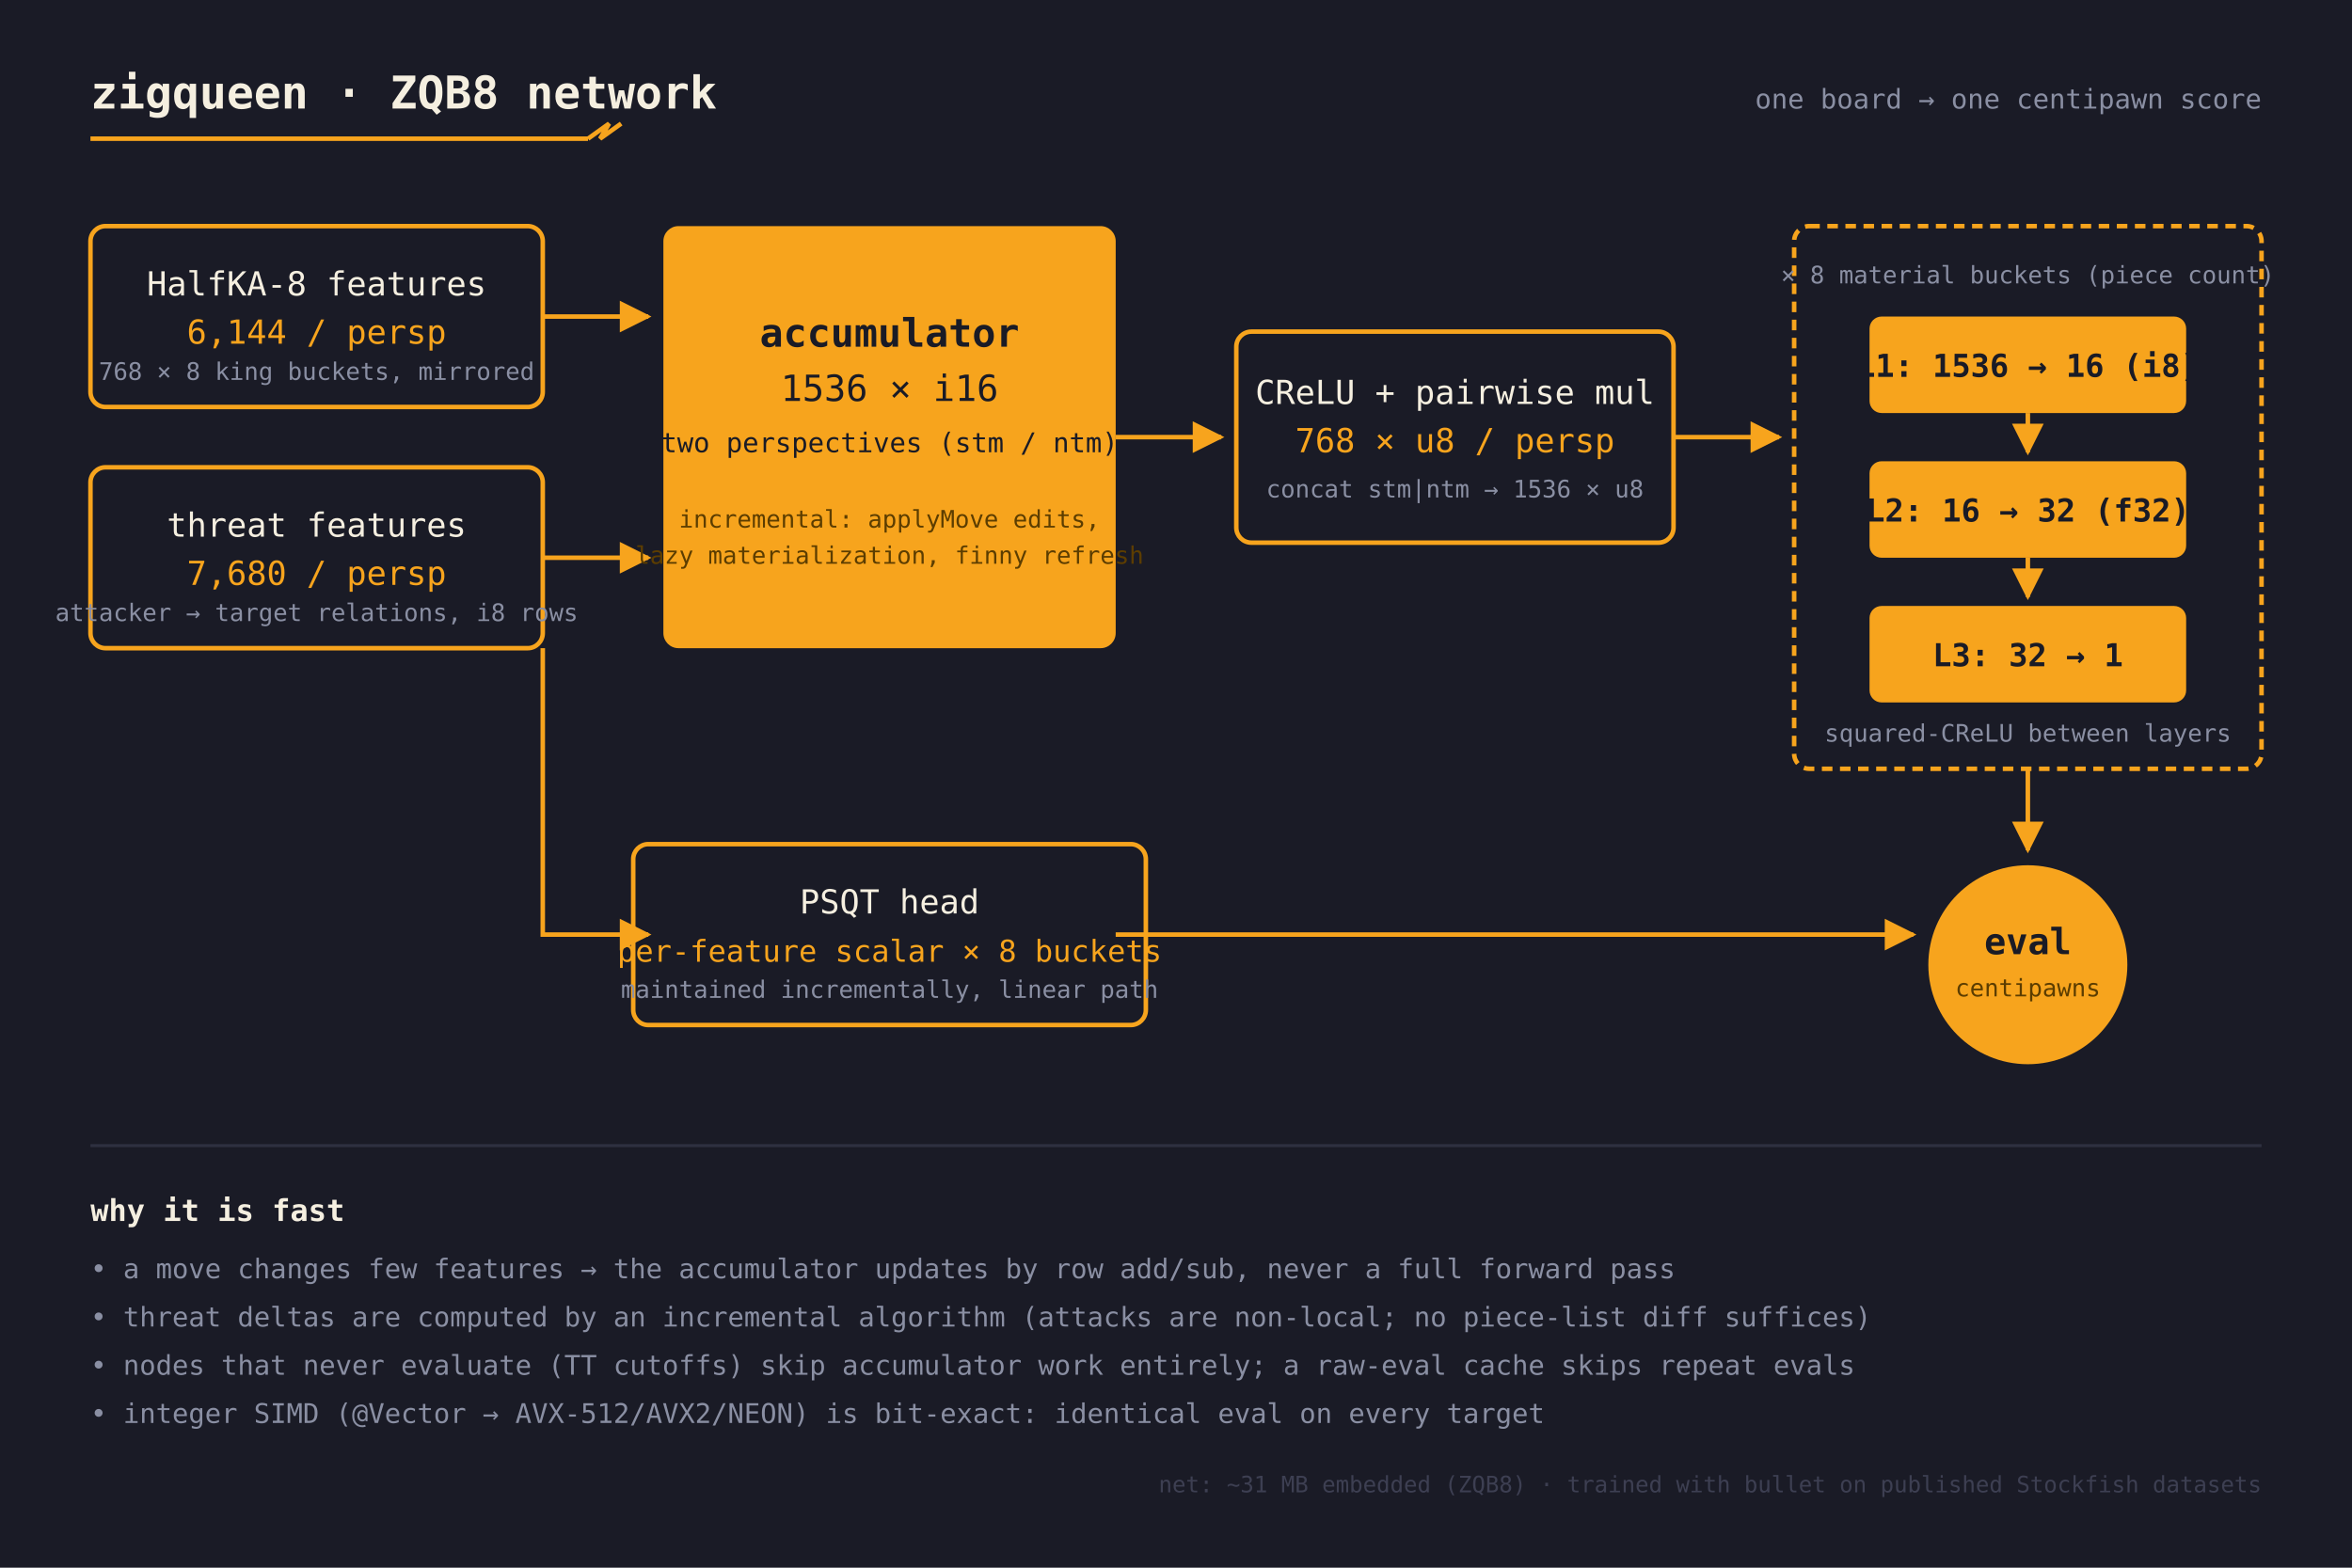
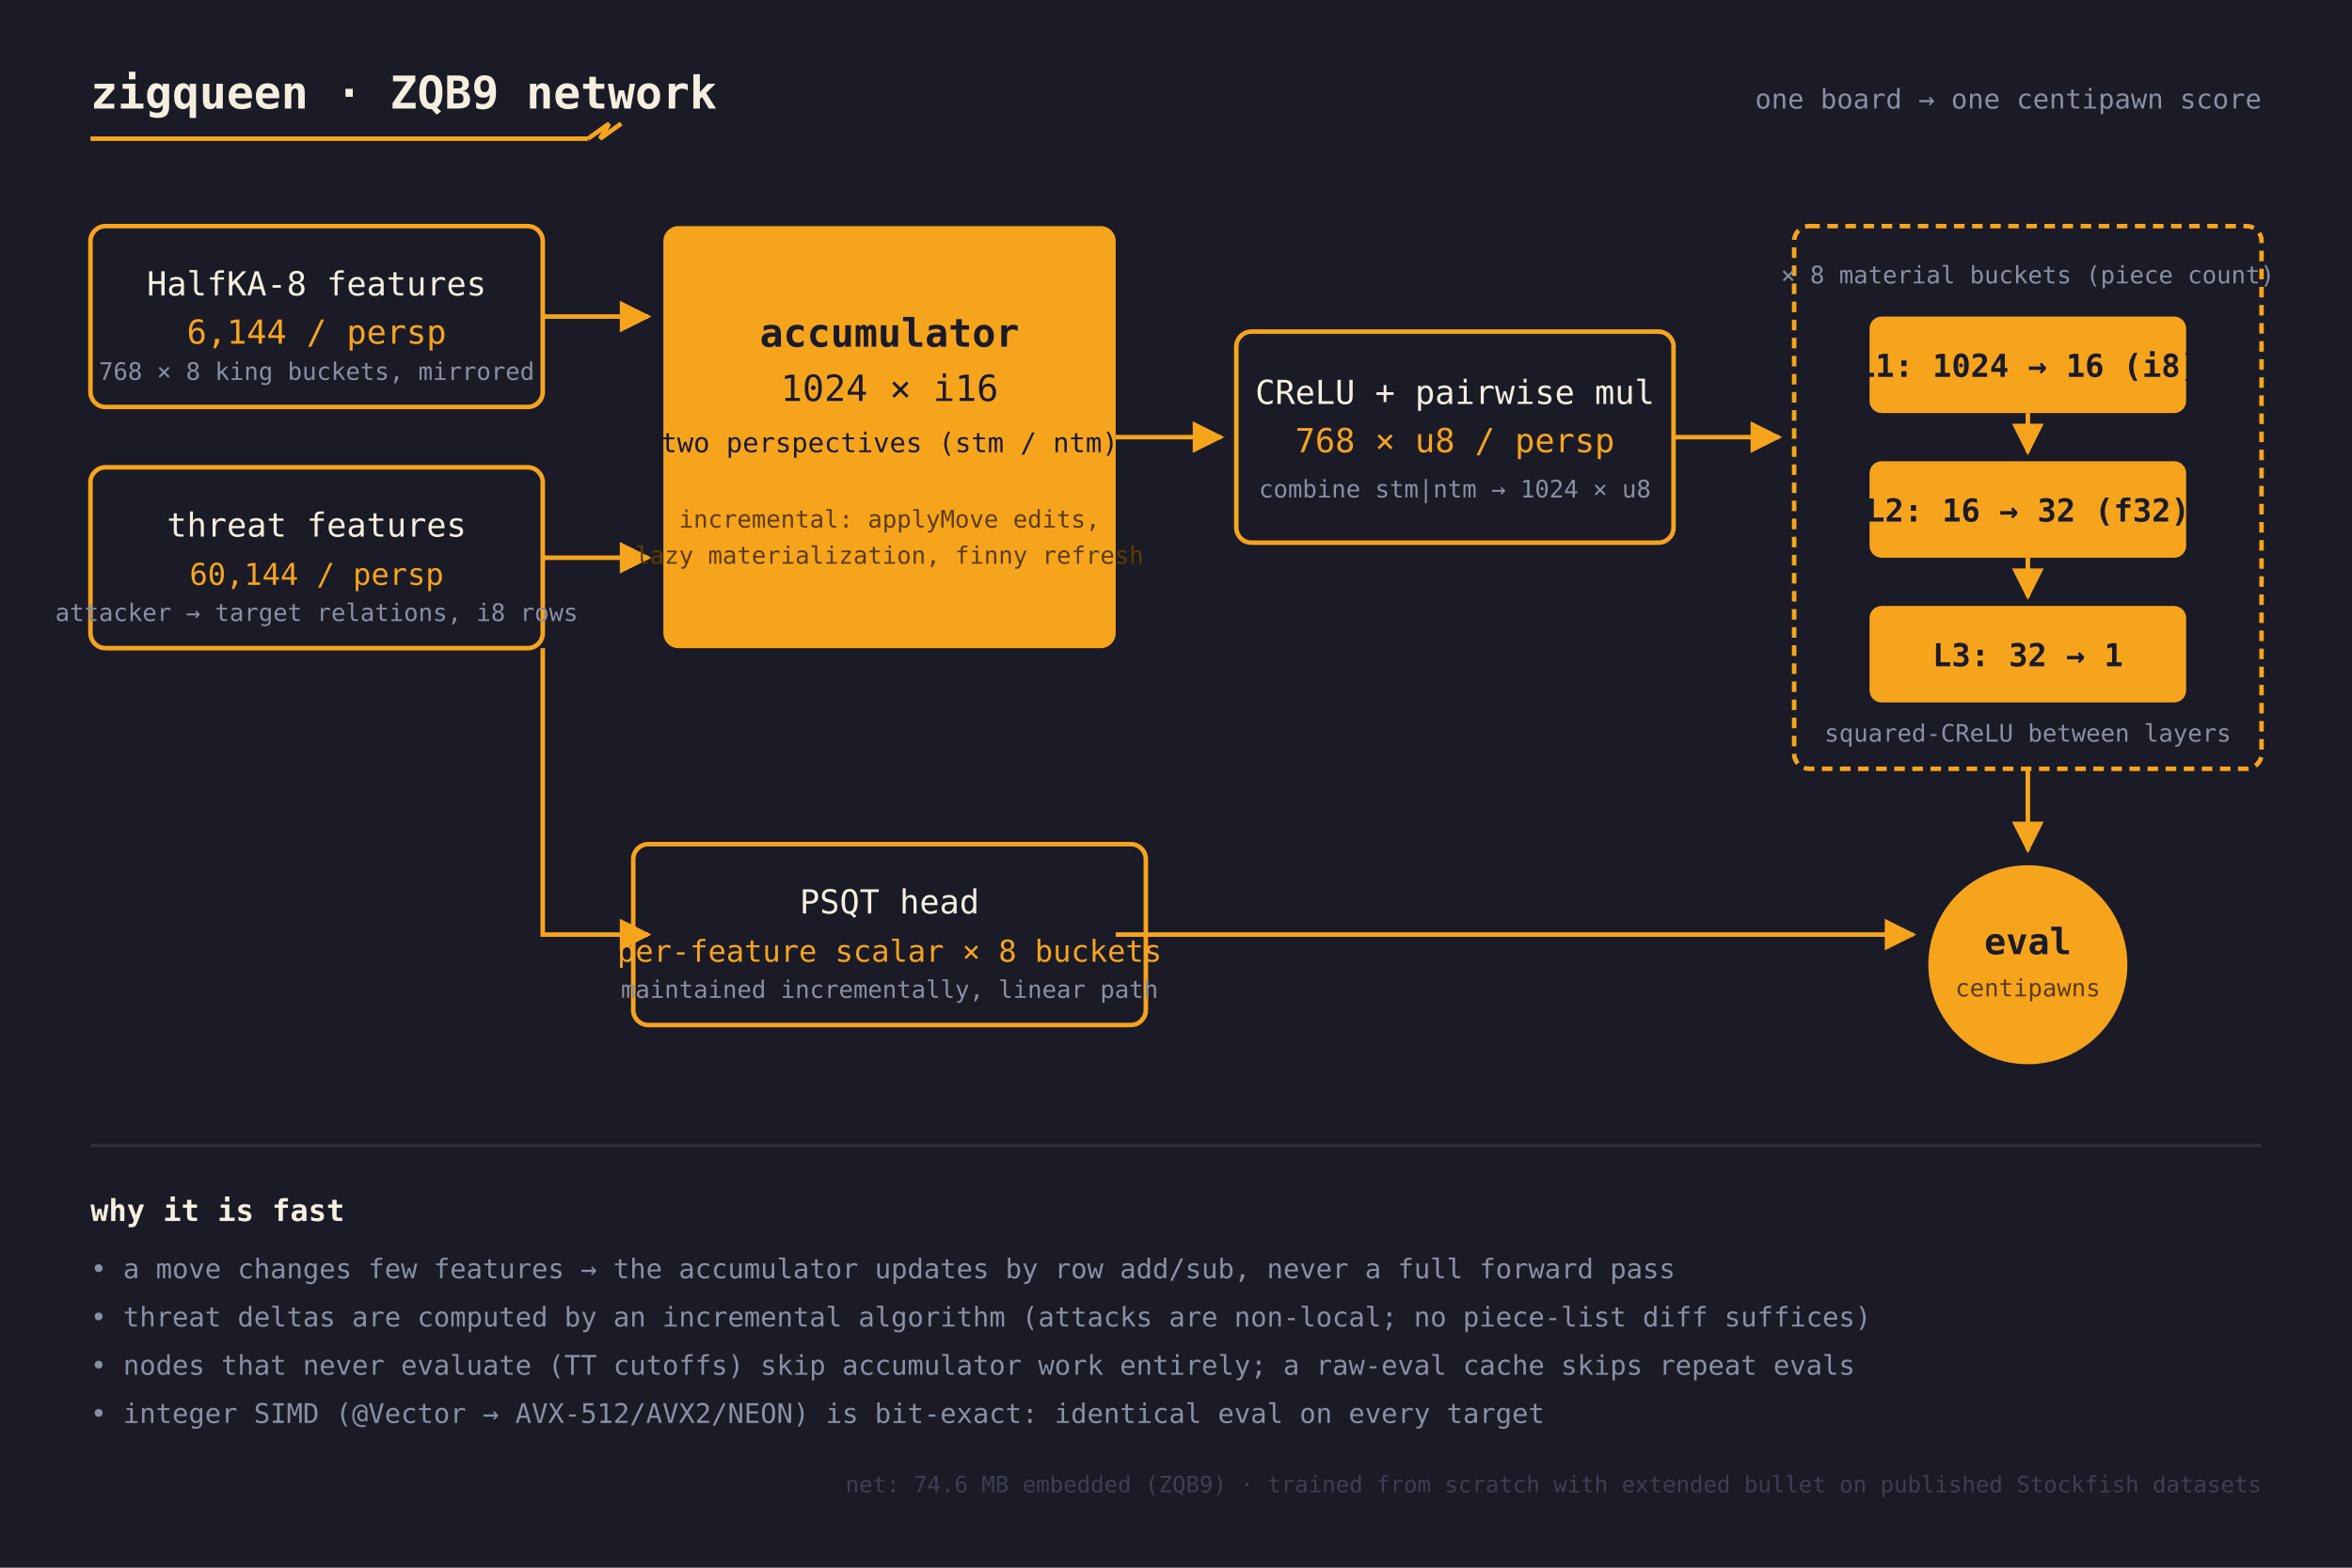
<svg xmlns="http://www.w3.org/2000/svg" width="1560" height="1040" viewBox="0 0 1560 1040" font-family="'JetBrains Mono','Cascadia Code','Consolas',monospace">
  <defs>
    <marker id="arr" viewBox="0 0 10 10" refX="9" refY="5" markerWidth="7" markerHeight="7" orient="auto-start-reverse">
      <path d="M0 0 L10 5 L0 10 z" fill="#F7A41D" />
    </marker>
  </defs>
  <rect width="1560" height="1040" fill="#1a1b26" />
-   <text x="60" y="72" fill="#f5efe0" font-size="30" font-weight="bold">zigqueen · ZQB8 network</text>
+   <text x="60" y="72" fill="#f5efe0" font-size="30" font-weight="bold">zigqueen · ZQB9 network</text>
  <path d="M60 92 h330" stroke="#F7A41D" stroke-width="3" />
  <path d="M390 92 l14 -10 l-6 10 l14 -10" stroke="#F7A41D" stroke-width="3" fill="none" />
  <text x="1500" y="72" fill="#8a8fa3" font-size="18" text-anchor="end">one board → one centipawn score</text>
  <g>
    <rect x="60" y="150" width="300" height="120" rx="10" fill="none" stroke="#F7A41D" stroke-width="3" />
    <text x="210" y="196" fill="#f5efe0" font-size="22" text-anchor="middle">HalfKA-8 features</text>
    <text x="210" y="228" fill="#F7A41D" font-size="22" text-anchor="middle">6,144 / persp</text>
    <text x="210" y="252" fill="#8a8fa3" font-size="16" text-anchor="middle">768 × 8 king buckets, mirrored</text>
    <rect x="60" y="310" width="300" height="120" rx="10" fill="none" stroke="#F7A41D" stroke-width="3" />
    <text x="210" y="356" fill="#f5efe0" font-size="22" text-anchor="middle">threat features</text>
-     <text x="210" y="388" fill="#F7A41D" font-size="22" text-anchor="middle">7,680 / persp</text>
+     <text x="210" y="388" fill="#F7A41D" font-size="20" text-anchor="middle">60,144 / persp</text>
    <text x="210" y="412" fill="#8a8fa3" font-size="16" text-anchor="middle">attacker → target relations, i8 rows</text>
  </g>
  <path d="M360 210 H430" stroke="#F7A41D" stroke-width="3" marker-end="url(#arr)" />
  <path d="M360 370 H430" stroke="#F7A41D" stroke-width="3" marker-end="url(#arr)" />
  <g>
    <rect x="440" y="150" width="300" height="280" rx="10" fill="#F7A41D" />
    <text x="590" y="230" fill="#1a1b26" font-size="26" font-weight="bold" text-anchor="middle">accumulator</text>
-     <text x="590" y="266" fill="#1a1b26" font-size="24" text-anchor="middle">1536 × i16</text>
+     <text x="590" y="266" fill="#1a1b26" font-size="24" text-anchor="middle">1024 × i16</text>
    <text x="590" y="300" fill="#1a1b26" font-size="18" text-anchor="middle">two perspectives (stm / ntm)</text>
    <text x="590" y="350" fill="#5c3d00" font-size="16" text-anchor="middle">incremental: applyMove edits,</text>
    <text x="590" y="374" fill="#5c3d00" font-size="16" text-anchor="middle">lazy materialization, finny refresh</text>
  </g>
  <path d="M740 290 H810" stroke="#F7A41D" stroke-width="3" marker-end="url(#arr)" />
  <g>
    <rect x="820" y="220" width="290" height="140" rx="10" fill="none" stroke="#F7A41D" stroke-width="3" />
    <text x="965" y="268" fill="#f5efe0" font-size="22" text-anchor="middle">CReLU + pairwise mul</text>
    <text x="965" y="300" fill="#F7A41D" font-size="22" text-anchor="middle">768 × u8 / persp</text>
-     <text x="965" y="330" fill="#8a8fa3" font-size="16" text-anchor="middle">concat stm|ntm → 1536 × u8</text>
+     <text x="965" y="330" fill="#8a8fa3" font-size="16" text-anchor="middle">combine stm|ntm → 1024 × u8</text>
  </g>
  <path d="M1110 290 H1180" stroke="#F7A41D" stroke-width="3" marker-end="url(#arr)" />
  <g>
    <rect x="1190" y="150" width="310" height="360" rx="10" fill="none" stroke="#F7A41D" stroke-width="3" stroke-dasharray="7 5" />
    <text x="1345" y="188" fill="#8a8fa3" font-size="16" text-anchor="middle">× 8 material buckets (piece count)</text>
    <rect x="1240" y="210" width="210" height="64" rx="8" fill="#F7A41D" />
-     <text x="1345" y="250" fill="#1a1b26" font-size="21" font-weight="bold" text-anchor="middle">L1: 1536 → 16 (i8)</text>
+     <text x="1345" y="250" fill="#1a1b26" font-size="21" font-weight="bold" text-anchor="middle">L1: 1024 → 16 (i8)</text>
    <path d="M1345 274 V300" stroke="#F7A41D" stroke-width="3" marker-end="url(#arr)" />
    <rect x="1240" y="306" width="210" height="64" rx="8" fill="#F7A41D" />
    <text x="1345" y="346" fill="#1a1b26" font-size="21" font-weight="bold" text-anchor="middle">L2: 16 → 32 (f32)</text>
    <path d="M1345 370 V396" stroke="#F7A41D" stroke-width="3" marker-end="url(#arr)" />
    <rect x="1240" y="402" width="210" height="64" rx="8" fill="#F7A41D" />
    <text x="1345" y="442" fill="#1a1b26" font-size="21" font-weight="bold" text-anchor="middle">L3: 32 → 1</text>
    <text x="1345" y="492" fill="#8a8fa3" font-size="16" text-anchor="middle">squared-CReLU between layers</text>
  </g>
  <g>
    <rect x="420" y="560" width="340" height="120" rx="10" fill="none" stroke="#F7A41D" stroke-width="3" />
    <text x="590" y="606" fill="#f5efe0" font-size="22" text-anchor="middle">PSQT head</text>
    <text x="590" y="638" fill="#F7A41D" font-size="20" text-anchor="middle">per-feature scalar × 8 buckets</text>
    <text x="590" y="662" fill="#8a8fa3" font-size="16" text-anchor="middle">maintained incrementally, linear path</text>
  </g>
  <path d="M360 430 L360 620 L430 620" stroke="#F7A41D" stroke-width="3" fill="none" marker-end="url(#arr)" />
  <circle cx="1345" cy="640" r="66" fill="#F7A41D" />
  <text x="1345" y="633" fill="#1a1b26" font-size="24" font-weight="bold" text-anchor="middle">eval</text>
  <text x="1345" y="661" fill="#5c3d00" font-size="16" text-anchor="middle">centipawns</text>
  <path d="M1345 510 V564" stroke="#F7A41D" stroke-width="3" marker-end="url(#arr)" />
  <path d="M740 620 H1269" stroke="#F7A41D" stroke-width="3" marker-end="url(#arr)" />
  <path d="M60 760 h1440" stroke="#2e3040" stroke-width="2" />
  <text x="60" y="810" fill="#f5efe0" font-size="20" font-weight="bold">why it is fast</text>
  <text x="60" y="848" fill="#8a8fa3" font-size="18">• a move changes few features → the accumulator updates by row add/sub, never a full forward pass</text>
  <text x="60" y="880" fill="#8a8fa3" font-size="18">• threat deltas are computed by an incremental algorithm (attacks are non-local; no piece-list diff suffices)</text>
  <text x="60" y="912" fill="#8a8fa3" font-size="18">• nodes that never evaluate (TT cutoffs) skip accumulator work entirely; a raw-eval cache skips repeat evals</text>
  <text x="60" y="944" fill="#8a8fa3" font-size="18">• integer SIMD (@Vector → AVX-512/AVX2/NEON) is bit-exact: identical eval on every target</text>
-   <text x="1500" y="990" fill="#3d3f52" font-size="15" text-anchor="end">net: ~31 MB embedded (ZQB8) · trained with bullet on published Stockfish datasets</text>
+   <text x="1500" y="990" fill="#3d3f52" font-size="15" text-anchor="end">net: 74.6 MB embedded (ZQB9) · trained from scratch with extended bullet on published Stockfish datasets</text>
</svg>
